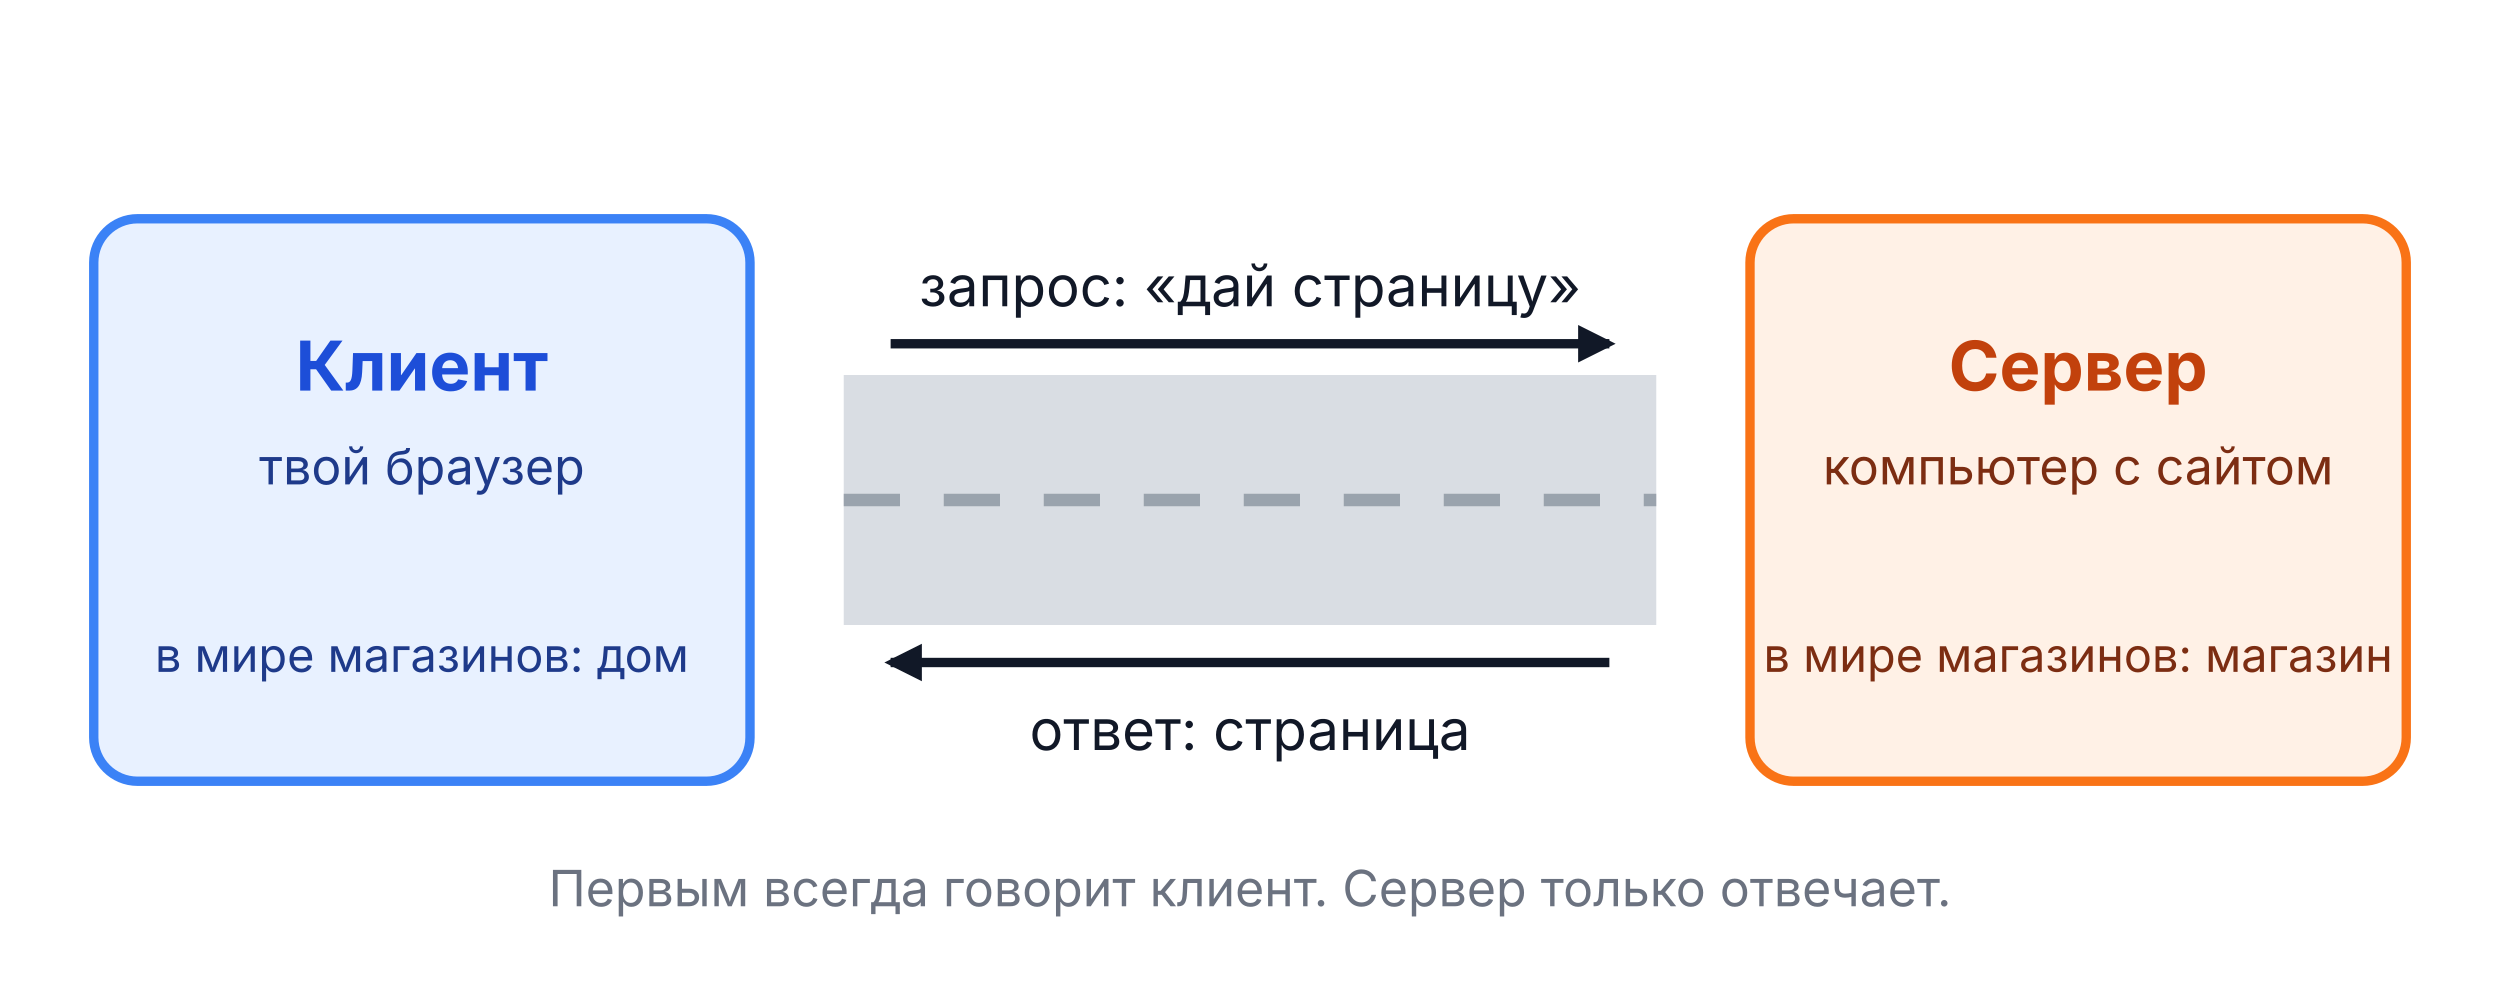
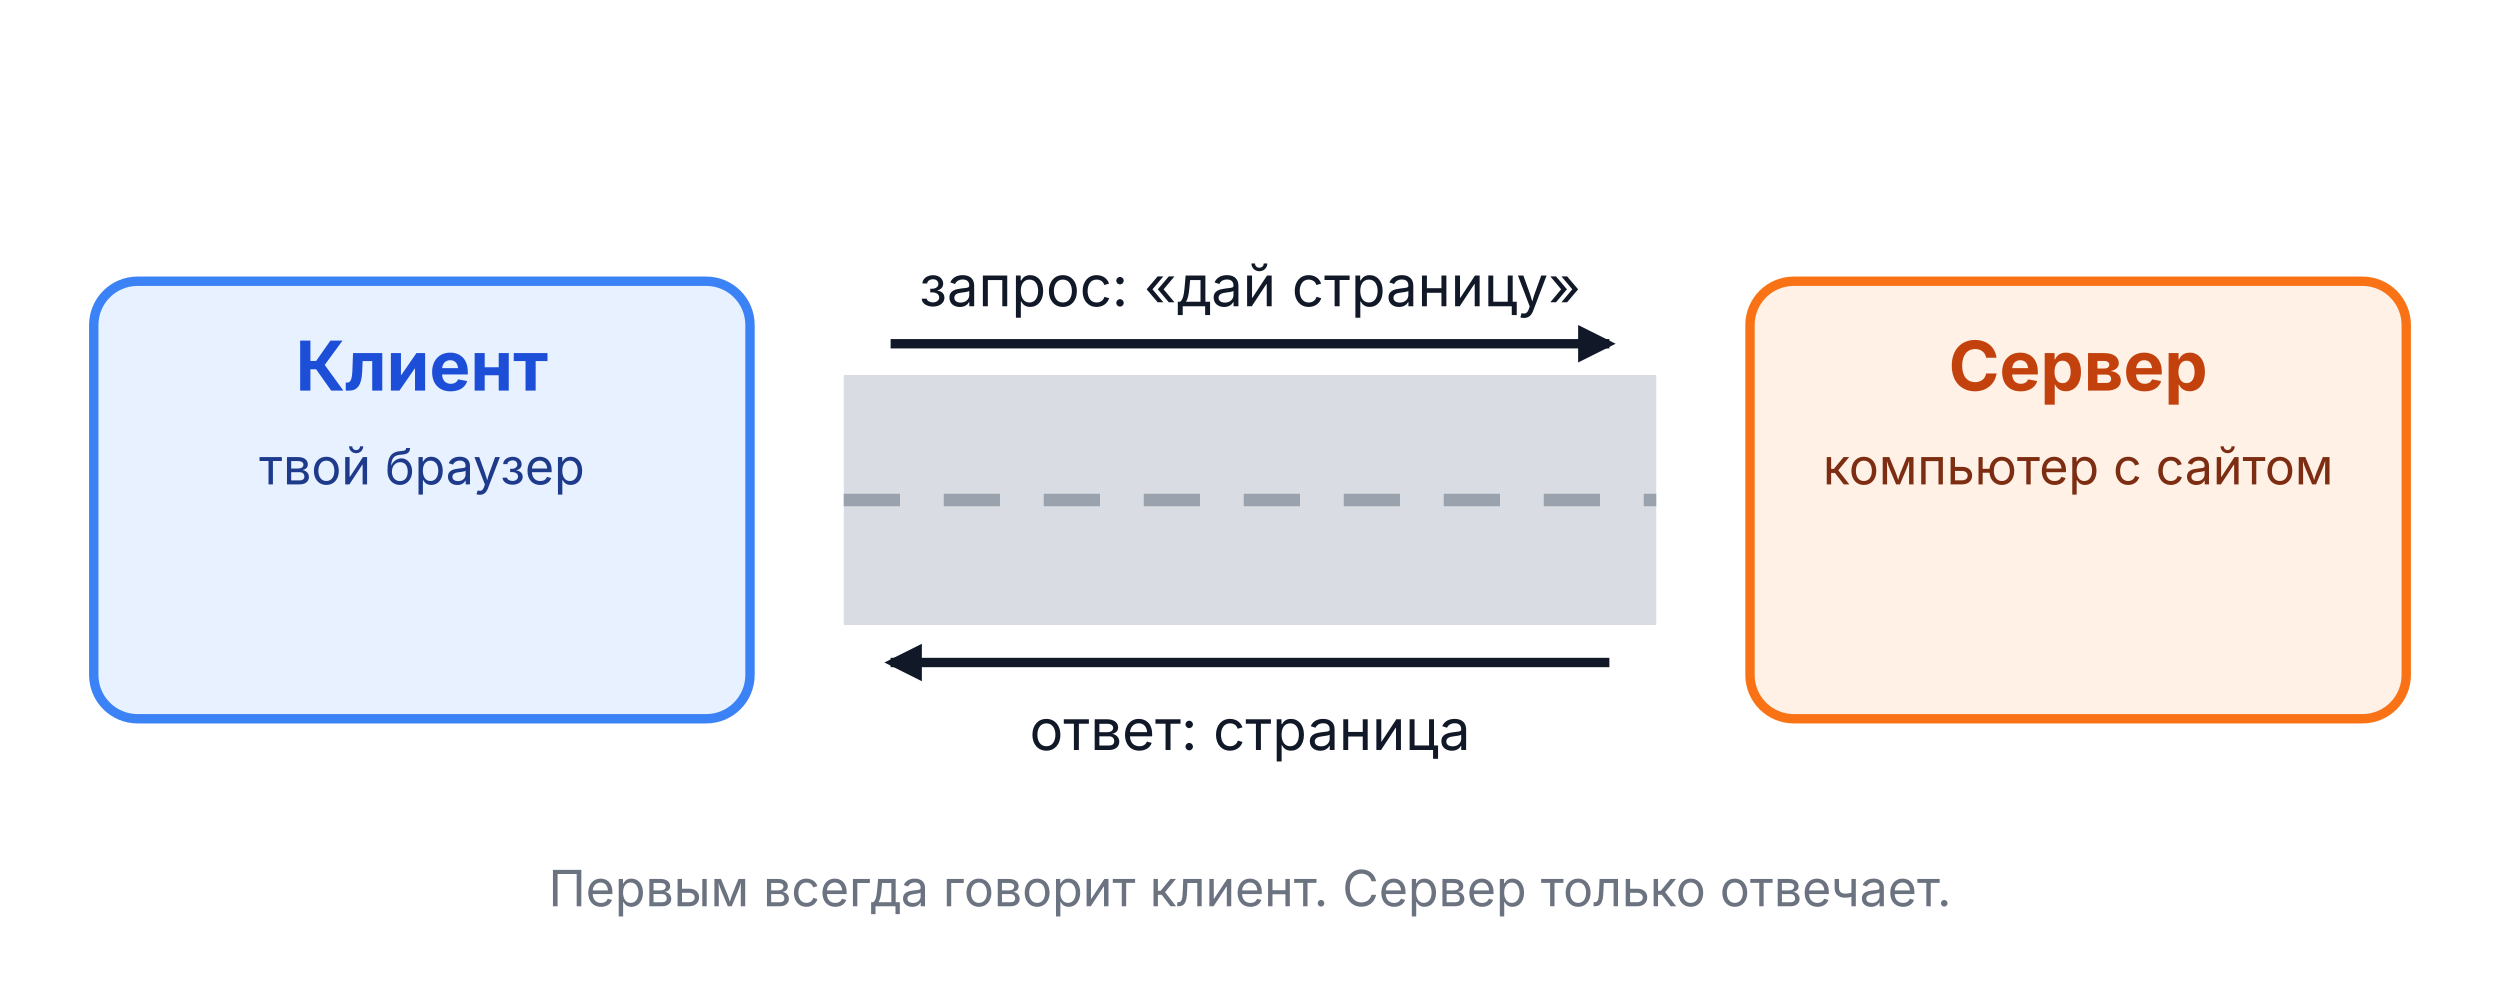
<svg xmlns="http://www.w3.org/2000/svg" viewBox="0 0 800 320" width="800" height="320" font-family="system-ui, -apple-system, Segoe UI, sans-serif">
  <rect width="800" height="320" fill="#ffffff" />
  <rect x="270" y="120" width="260" height="80" fill="#d9dde3" />
  <g stroke="#9aa3ad" stroke-width="4" stroke-dasharray="18 14">
    <line x1="270" y1="160" x2="530" y2="160" />
  </g>
-   <rect x="30" y="70" width="210" height="180" rx="14" fill="#e8f1ff" stroke="#3b82f6" stroke-width="3" />
+   <rect x="30" y="90" width="210" height="140" rx="14" fill="#e8f1ff" stroke="#3b82f6" stroke-width="3" />
  <text x="135" y="125" text-anchor="middle" font-size="22" font-weight="700" fill="#1d4ed8">Клиент</text>
  <text x="135" y="155" text-anchor="middle" font-size="16" fill="#1e3a8a">твой браузер</text>
-   <text x="135" y="215" text-anchor="middle" font-size="15" fill="#1e3a8a">в мире магазинов: дом</text>
-   <rect x="560" y="70" width="210" height="180" rx="14" fill="#fff1e6" stroke="#f97316" stroke-width="3" />
+   <rect x="560" y="90" width="210" height="140" rx="14" fill="#fff1e6" stroke="#f97316" stroke-width="3" />
  <text x="665" y="125" text-anchor="middle" font-size="22" font-weight="700" fill="#c2410c">Сервер</text>
  <text x="665" y="155" text-anchor="middle" font-size="16" fill="#7c2d12">компьютер с сайтом</text>
-   <text x="665" y="215" text-anchor="middle" font-size="15" fill="#7c2d12">в мире магазинов: магазин</text>
  <defs>
    <marker id="a" markerUnits="userSpaceOnUse" markerWidth="12" markerHeight="12" refX="10" refY="6" orient="auto">
      <path d="M0,0 L12,6 L0,12 z" fill="#111827" />
    </marker>
  </defs>
  <line x1="285" y1="110" x2="515" y2="110" stroke="#111827" stroke-width="3" marker-end="url(#a)" />
  <text x="400" y="98" text-anchor="middle" font-size="18" fill="#111827">запрос: «дай страницу»</text>
  <line x1="515" y1="212" x2="285" y2="212" stroke="#111827" stroke-width="3" marker-end="url(#a)" />
  <text x="400" y="240" text-anchor="middle" font-size="18" fill="#111827">ответ: страница</text>
  <text x="400" y="290" text-anchor="middle" font-size="16" fill="#6b7280">Первым всегда говорит клиент. Сервер только отвечает.</text>
</svg>
